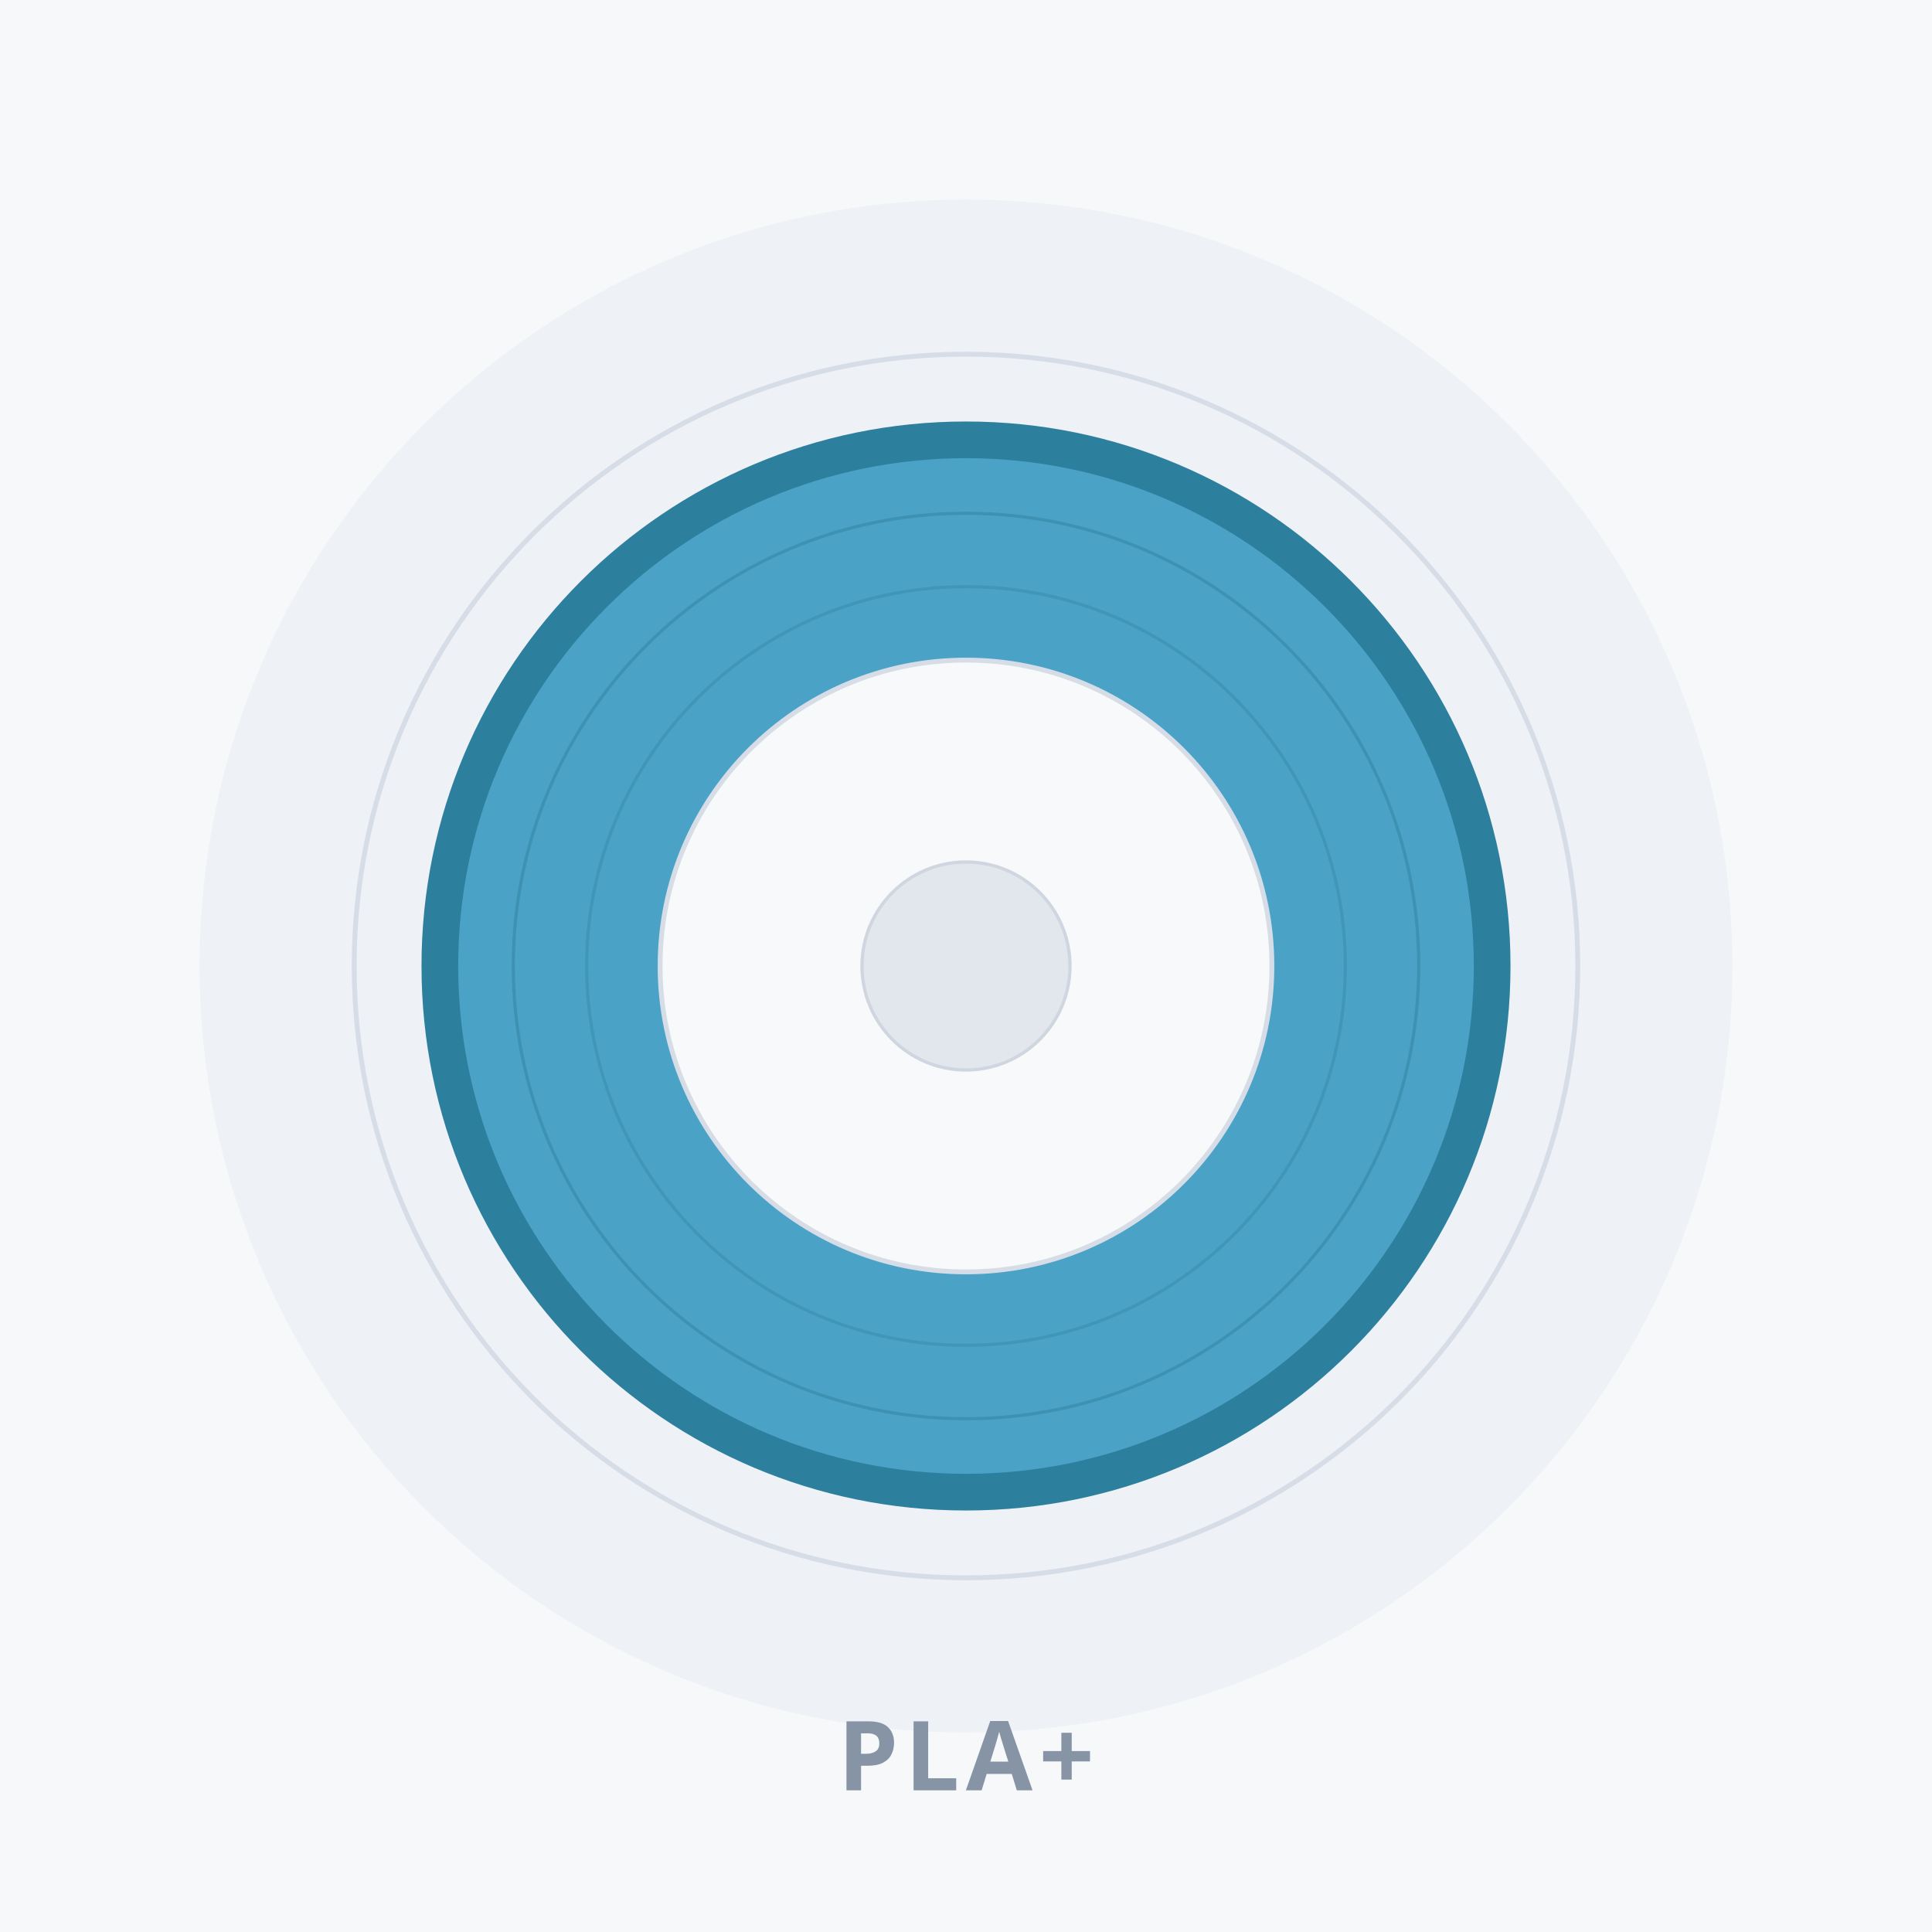
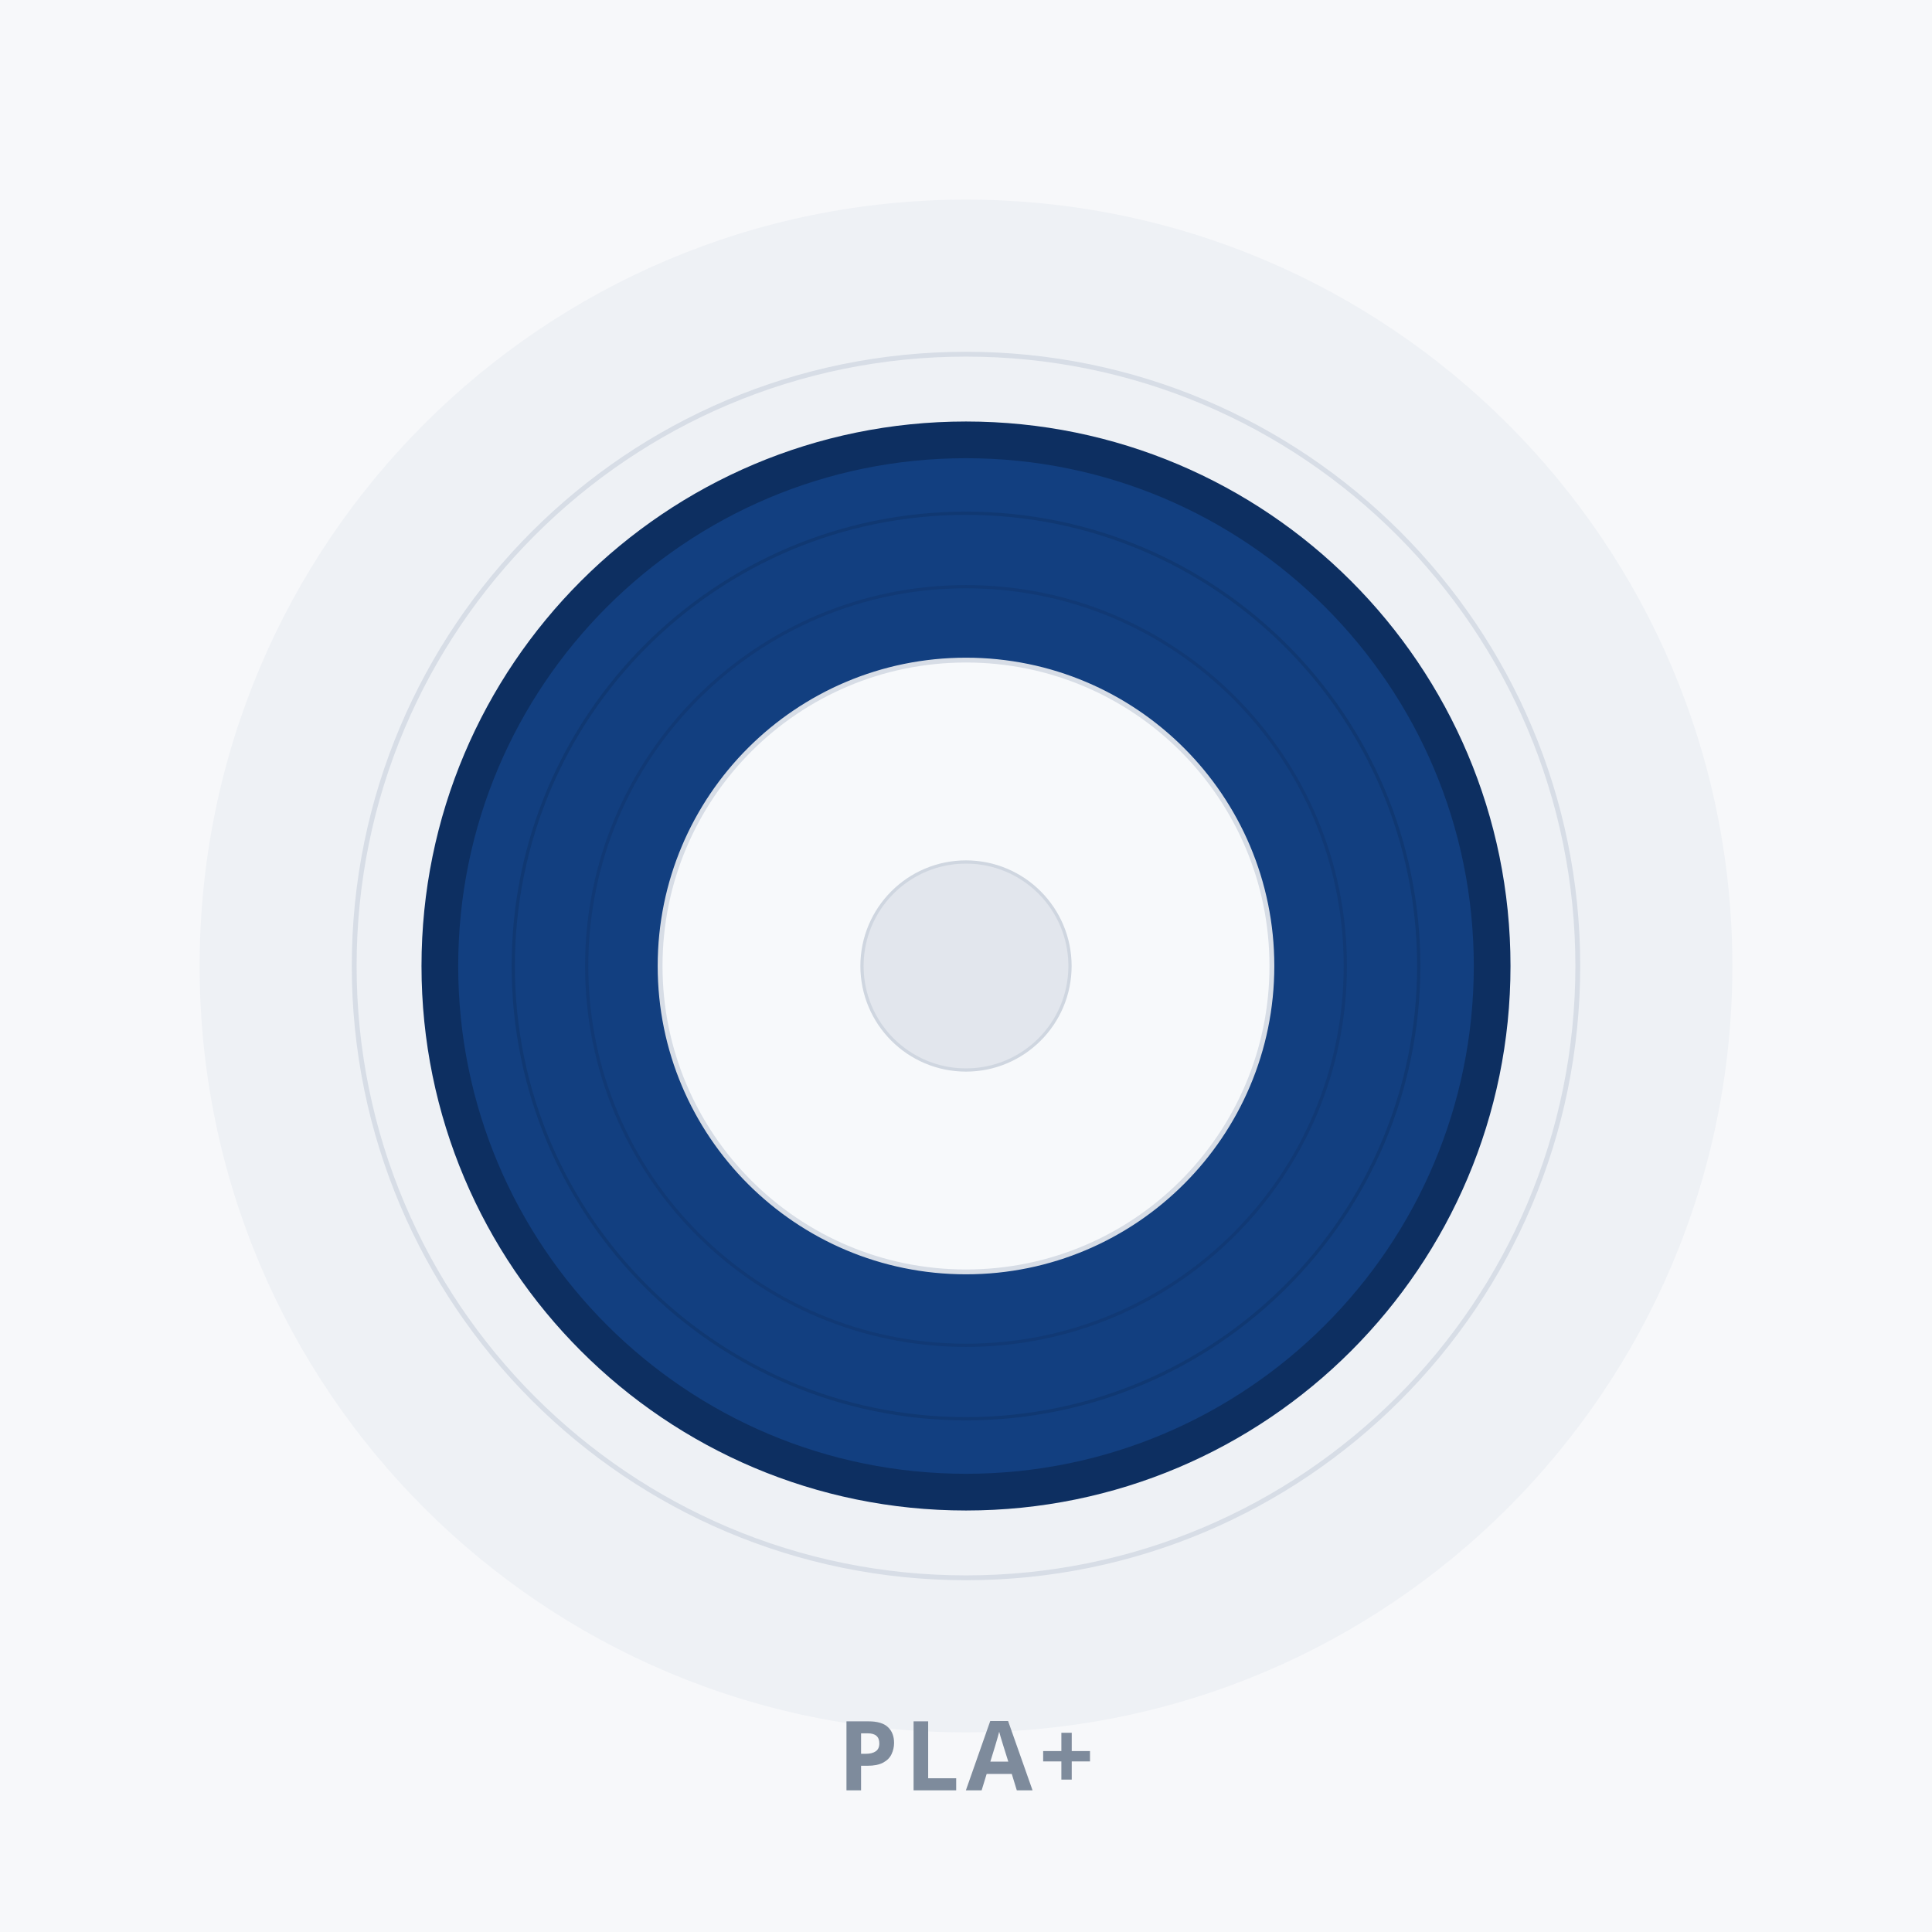
<svg xmlns="http://www.w3.org/2000/svg" viewBox="0 0 600 600" width="600" height="600" role="img" aria-label="Placeholder: PLA+ filamentspoel">
  <rect width="600" height="600" fill="#f7f8fa" />
  <rect width="600" height="600" fill="#f7f8fa" />
  <circle cx="300" cy="300" r="238" fill="#eef1f5" />
-   <g transform="translate(300 300) rotate(0)">
+   <g transform="translate(300 300)">
    <circle r="190" fill="#eef1f5" />
    <circle r="190" fill="none" stroke="#d7dde6" stroke-width="1.5" />
-     <circle r="163.4" fill="#4aa3c7" />
-     <circle r="163.4" fill="none" stroke="#2d7f9e" stroke-width="11.40" />
-     <circle r="140.6" fill="none" stroke="#2d7f9e" stroke-width="1" opacity=".45" />
-     <circle r="117.8" fill="none" stroke="#2d7f9e" stroke-width="1" opacity=".35" />
+     <circle r="163.4" fill="#123f80" />
+     <circle r="163.4" fill="none" stroke="#0d2f61" stroke-width="11.40" />
+     <circle r="140.6" fill="none" stroke="#0d2f61" stroke-width="1" opacity=".45" />
+     <circle r="117.8" fill="none" stroke="#0d2f61" stroke-width="1" opacity=".35" />
    <circle r="95.0" fill="#f7f9fb" />
    <circle r="95.0" fill="none" stroke="#d7dde6" stroke-width="1.5" />
    <circle r="32.3" fill="#e2e6ed" />
    <circle r="32.3" fill="none" stroke="#cfd6e0" stroke-width="1" />
  </g>
-   <text x="300" y="556" text-anchor="middle" font-family="system-ui, sans-serif" font-size="30" font-weight="700" fill="#8794a5" letter-spacing="2">PLA+</text>
+   <text x="300" y="556" text-anchor="middle" font-family="system-ui, sans-serif" font-size="30" font-weight="700" fill="#7e8b9c" letter-spacing="2">PLA+</text>
</svg>
